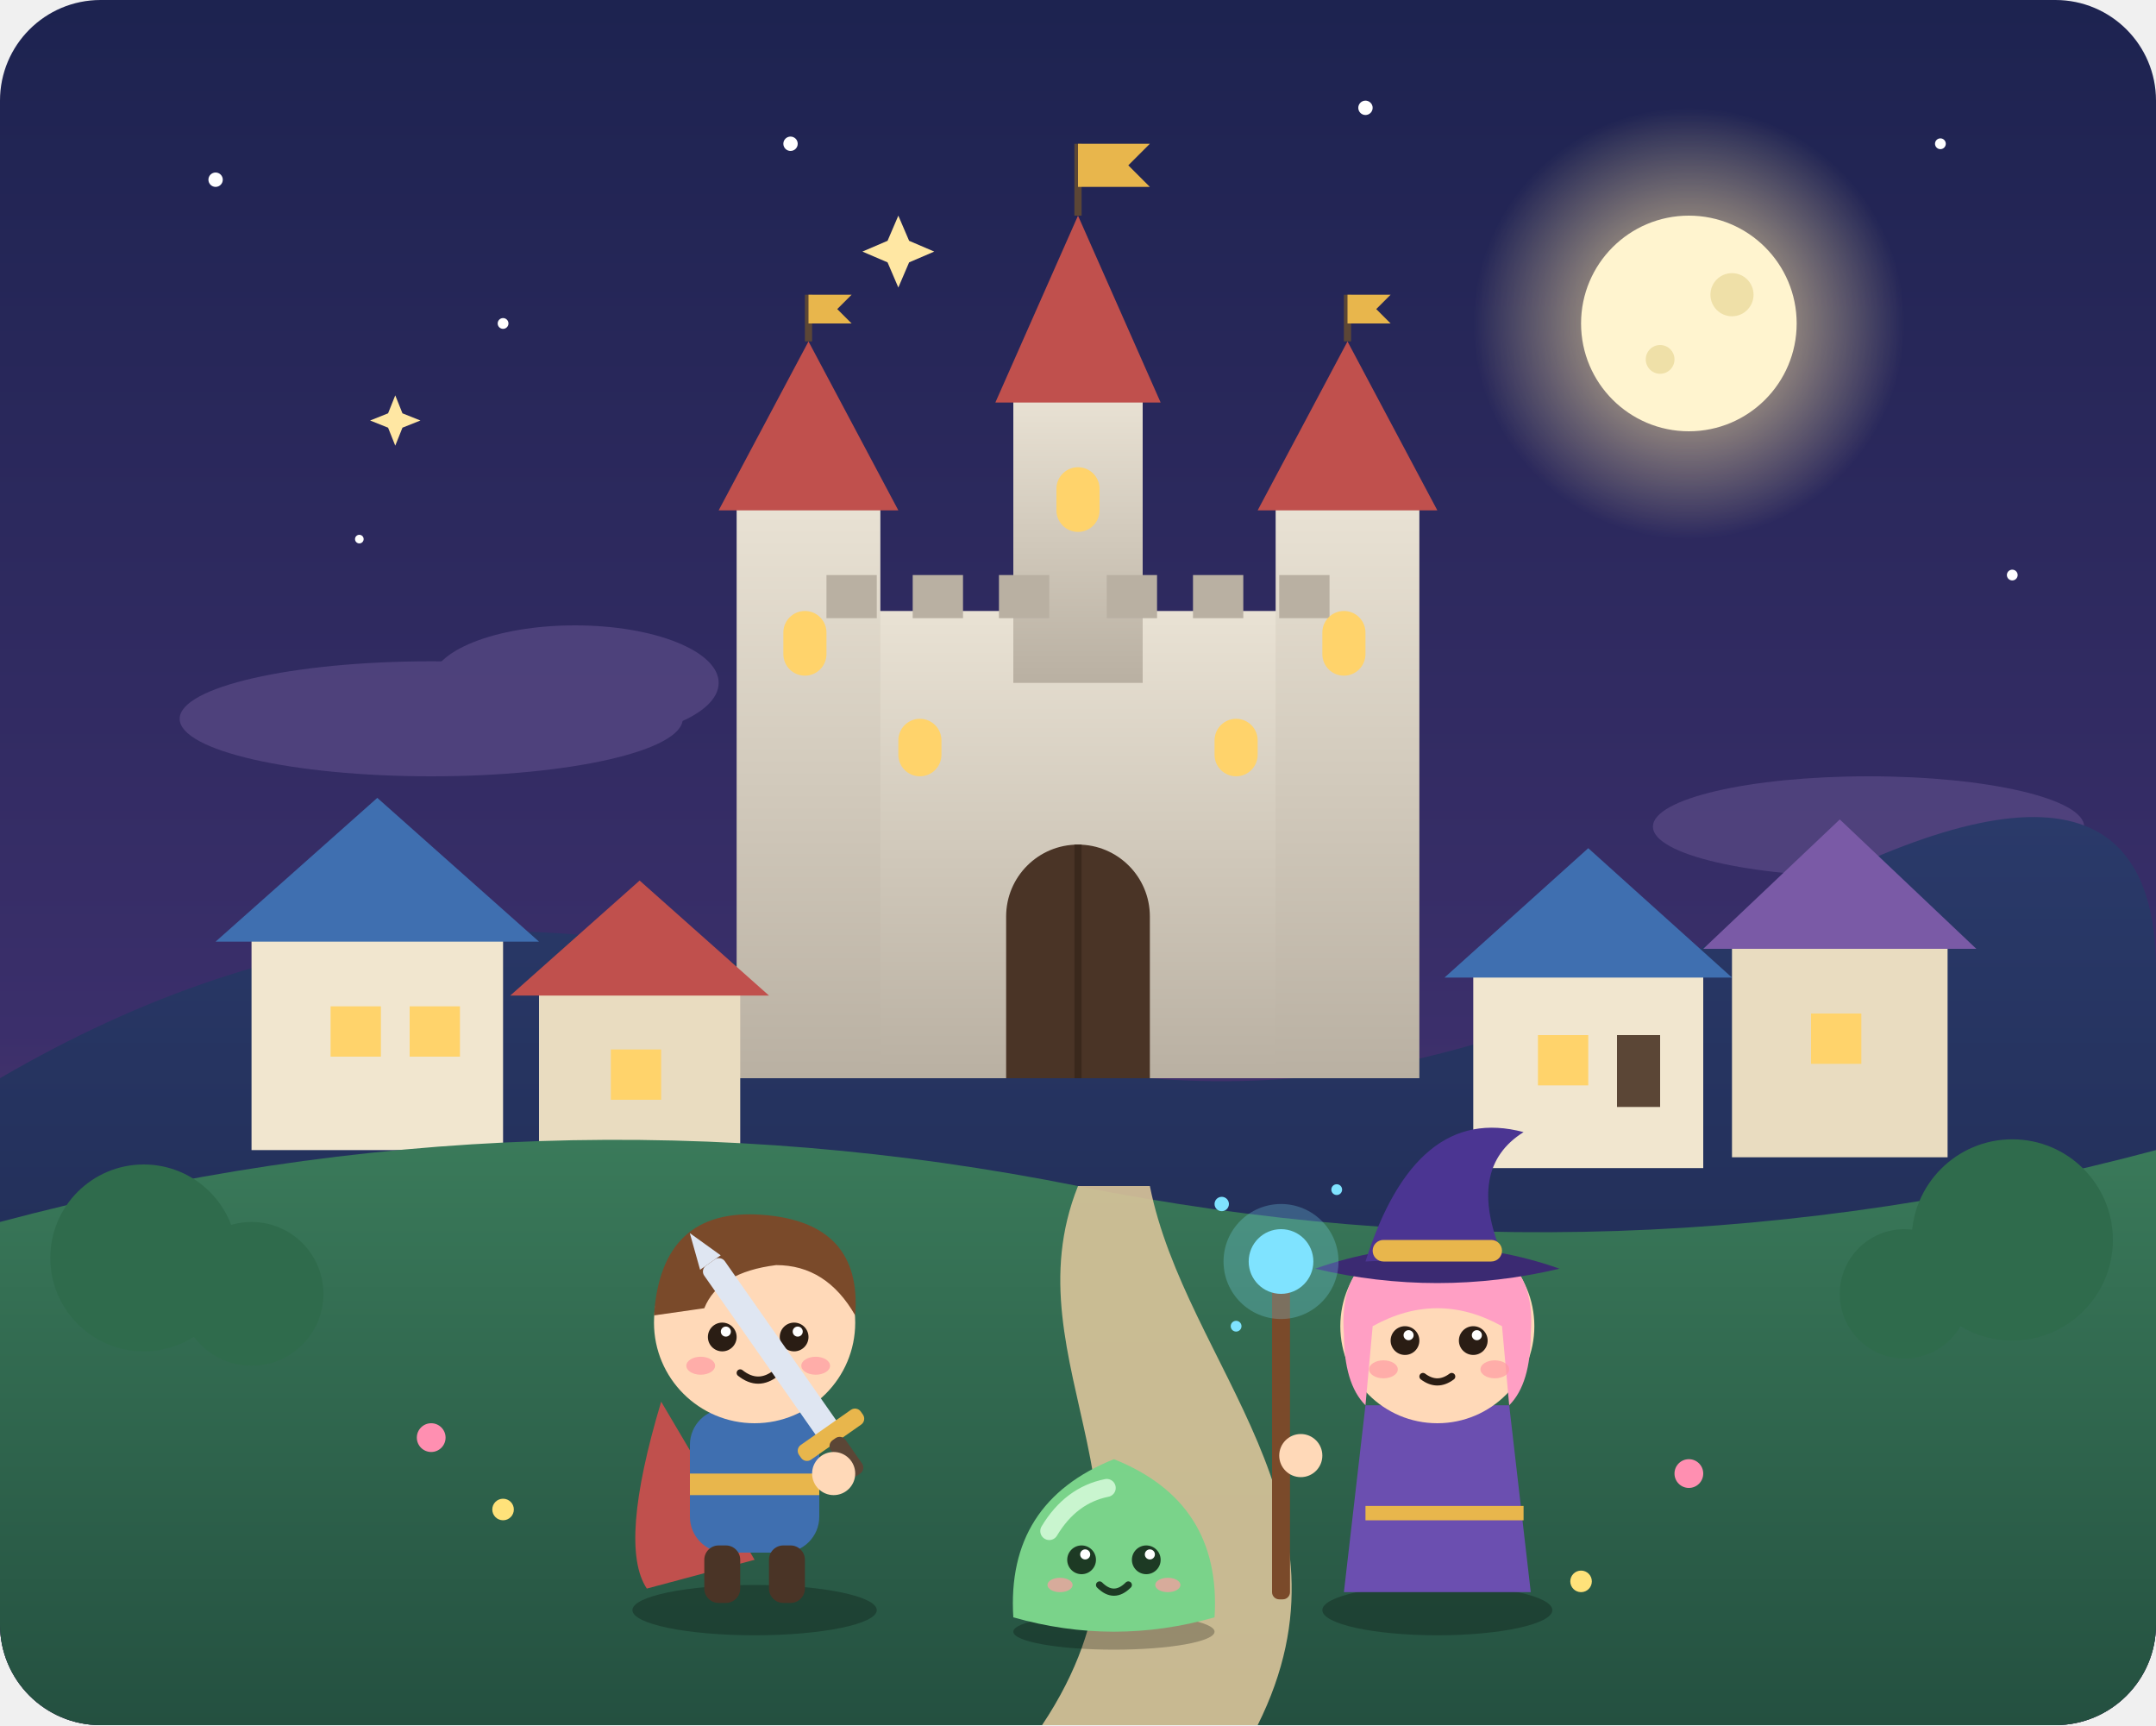
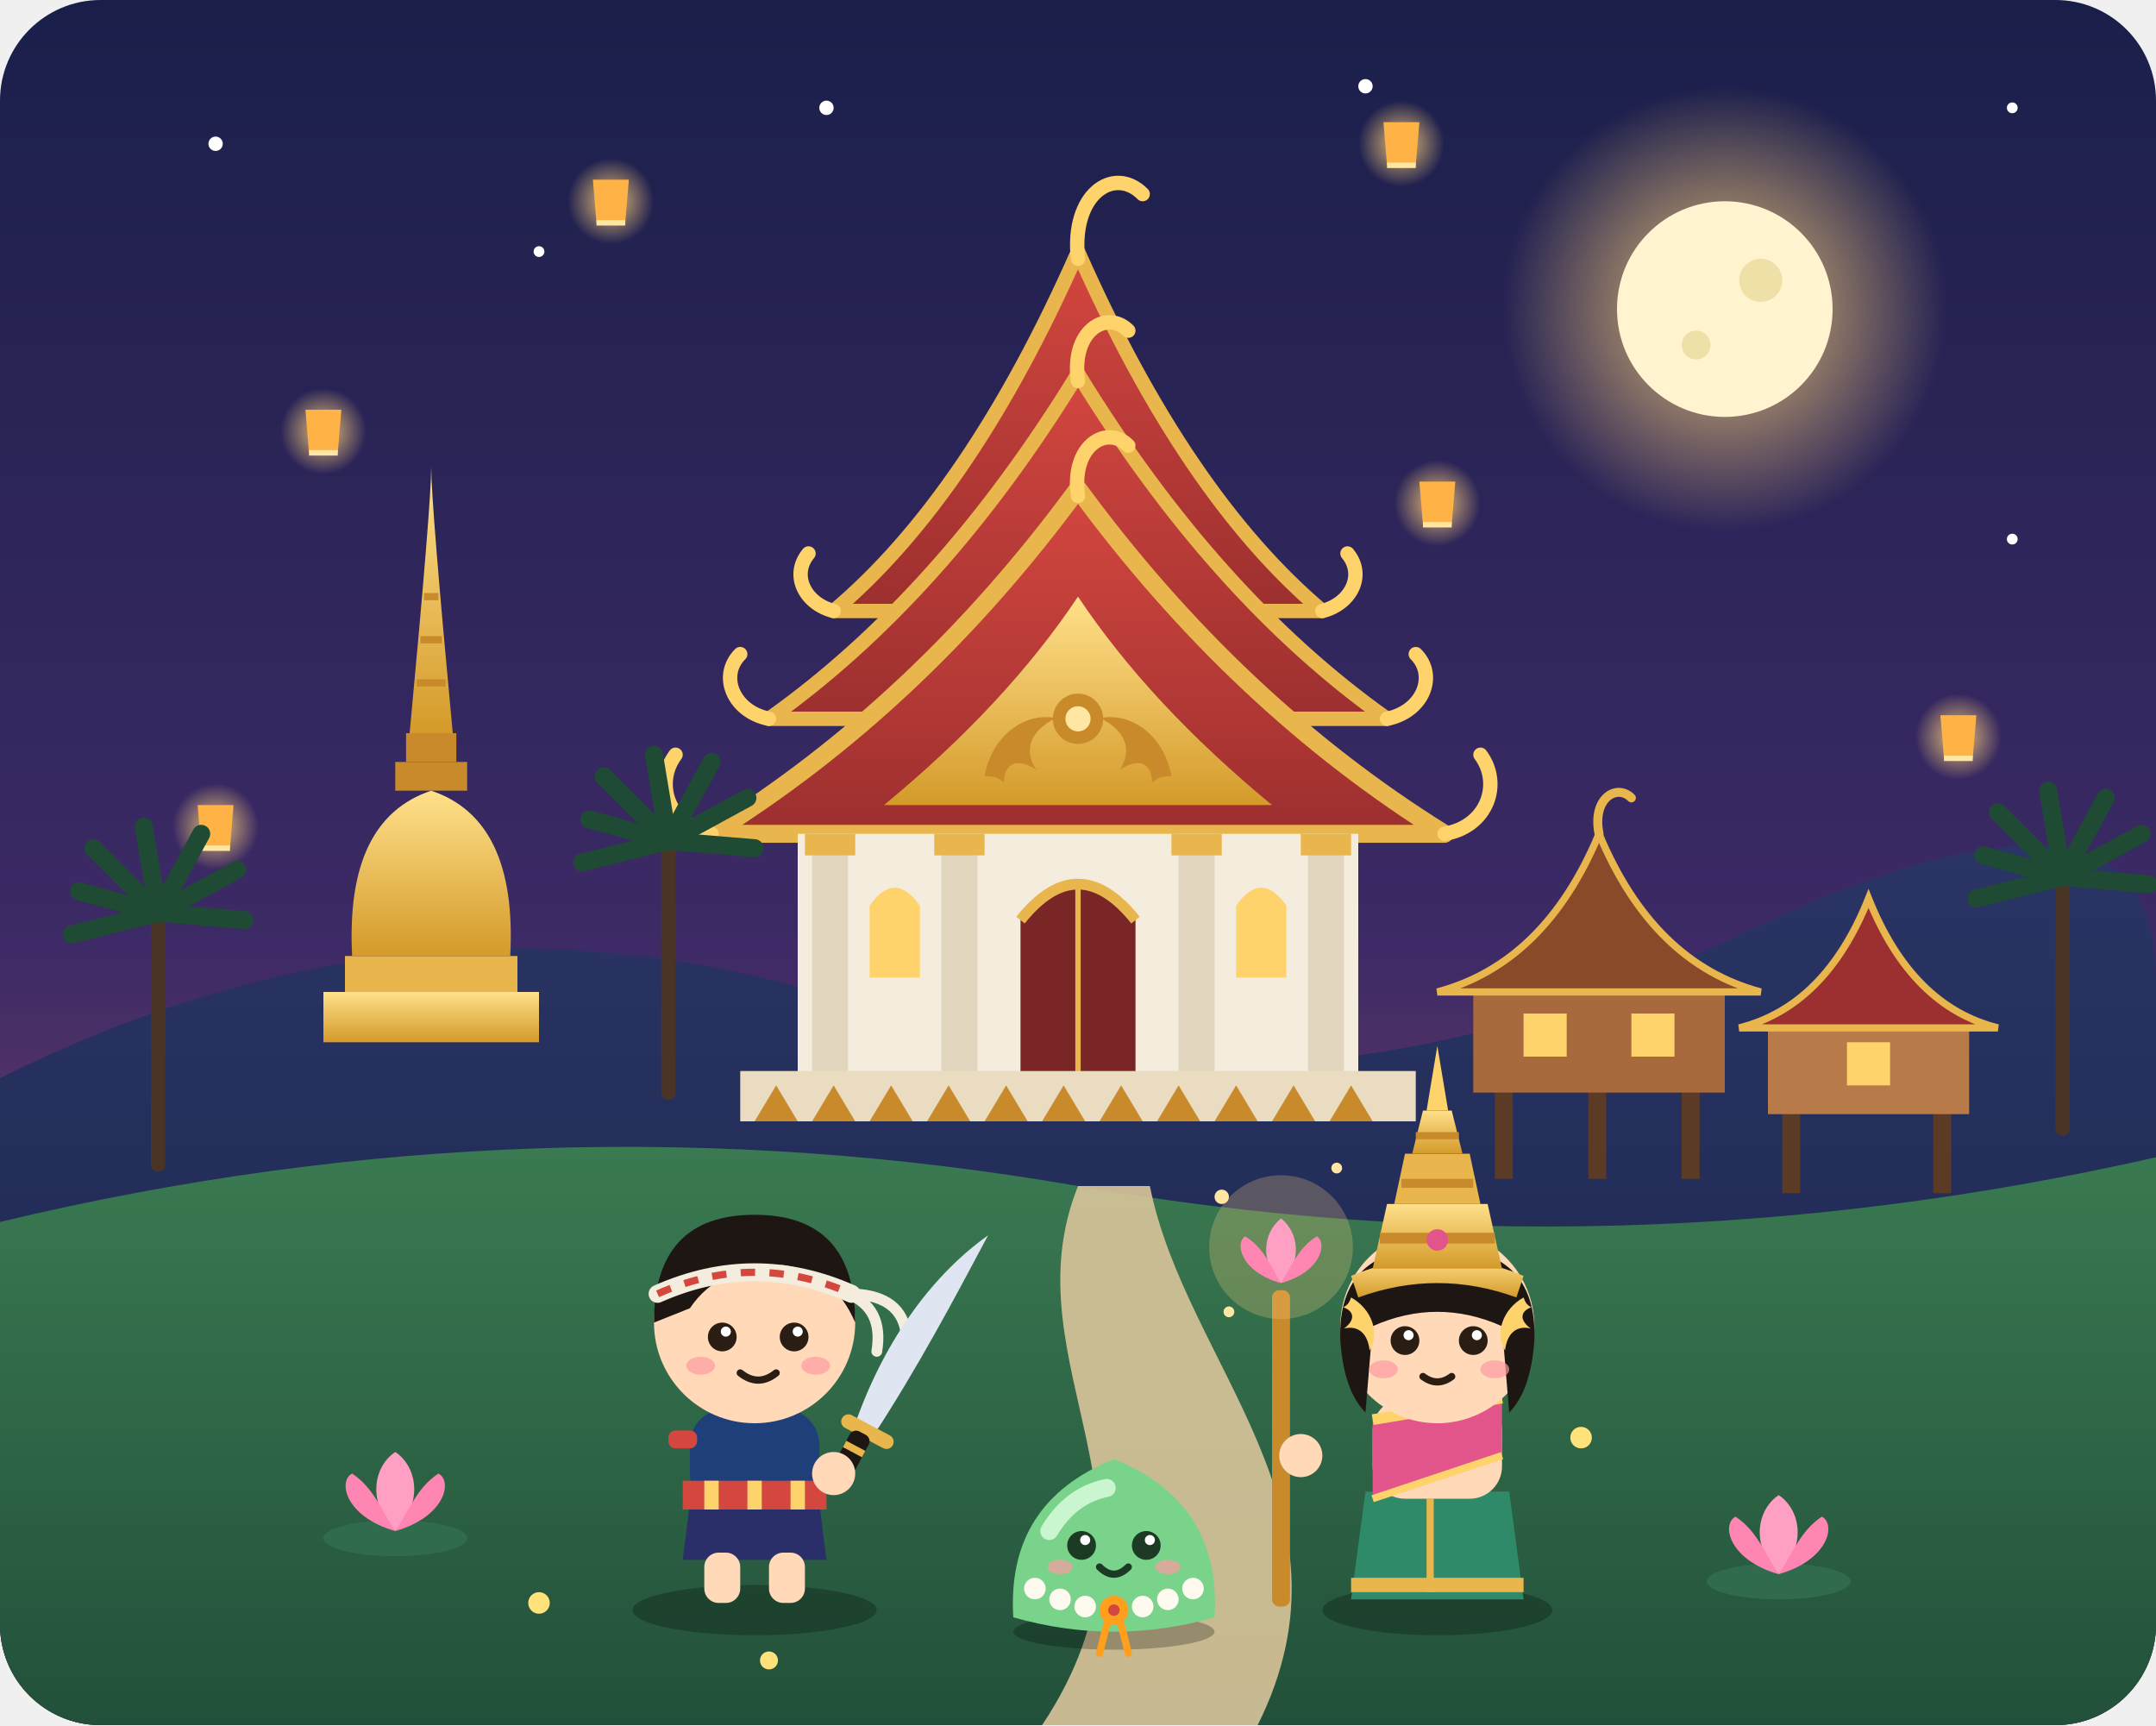
<svg xmlns="http://www.w3.org/2000/svg" viewBox="0 0 600 480" role="img" aria-labelledby="t">
  <defs>
    <linearGradient id="sky" x1="0" y1="0" x2="0" y2="1">
-       <stop offset="0" stop-color="#1d2350" />
-       <stop offset=".6" stop-color="#3b2f6b" />
-       <stop offset="1" stop-color="#8a4f6e" />
+       <stop offset="0" stop-color="#1a1f4a" />
+       <stop offset=".55" stop-color="#3d2a66" />
+       <stop offset="1" stop-color="#a0536a" />
    </linearGradient>
    <linearGradient id="hill1" x1="0" y1="0" x2="0" y2="1">
-       <stop offset="0" stop-color="#2a3a6a" />
-       <stop offset="1" stop-color="#1b2448" />
+       <stop offset="0" stop-color="#2a3566" />
+       <stop offset="1" stop-color="#1a2246" />
    </linearGradient>
    <linearGradient id="hill2" x1="0" y1="0" x2="0" y2="1">
-       <stop offset="0" stop-color="#3a7a5a" />
-       <stop offset="1" stop-color="#245040" />
-     </linearGradient>
-     <linearGradient id="wall" x1="0" y1="0" x2="0" y2="1">
-       <stop offset="0" stop-color="#e9e2d4" />
-       <stop offset="1" stop-color="#b9b0a2" />
+       <stop offset="0" stop-color="#3a7a52" />
+       <stop offset="1" stop-color="#22503a" />
+     </linearGradient>
+     <linearGradient id="gold" x1="0" y1="0" x2="0" y2="1">
+       <stop offset="0" stop-color="#ffe08a" />
+       <stop offset="1" stop-color="#d49a2a" />
+     </linearGradient>
+     <linearGradient id="roof" x1="0" y1="0" x2="0" y2="1">
+       <stop offset="0" stop-color="#d4473f" />
+       <stop offset="1" stop-color="#9c2f2f" />
    </linearGradient>
    <radialGradient id="glow" cx=".5" cy=".5" r=".5">
-       <stop offset="0" stop-color="#ffe7a3" stop-opacity=".9" />
-       <stop offset="1" stop-color="#ffe7a3" stop-opacity="0" />
+       <stop offset="0" stop-color="#ffd27a" stop-opacity=".9" />
+       <stop offset="1" stop-color="#ffd27a" stop-opacity="0" />
    </radialGradient>
+     <g id="lantern">
+       <circle r="12" fill="url(#glow)" />
+       <path d="M-5 -6 H5 L4 6 H-4z" fill="#ffb347" />
+       <path d="M-4 6 H4" stroke="#ffe7a3" stroke-width="1.5" />
+     </g>
+     <path id="kranok" d="M0 0 C2 -12 12 -20 22 -18 C14 -14 12 -8 16 -2 C10 -6 6 -4 6 2 C4 0 2 0 0 0z" />
+     <g id="palm" stroke="#1f4a34" stroke-linecap="round">
+       <path d="M0 0 V-70" stroke="#4a3426" stroke-width="4" />
+       <g stroke-width="5">
+         <path d="M0 -70 l-22 -6" />
+         <path d="M0 -70 l-18 -18" />
+         <path d="M0 -70 l-4 -24" />
+         <path d="M0 -70 l12 -22" />
+         <path d="M0 -70 l22 -12" />
+         <path d="M0 -70 l24 2" />
+         <path d="M0 -70 l-24 6" />
+       </g>
+     </g>
+     <g id="lotus">
+       <ellipse cx="0" cy="8" rx="20" ry="5" fill="#2f6b4c" />
+       <path d="M0 6 C-8 -2 -6 -12 0 -16 C6 -12 8 -2 0 6z" fill="#ff9fc4" />
+       <path d="M0 6 C-14 2 -16 -8 -12 -10 C-6 -6 -4 0 0 6z" fill="#ff86b3" />
+       <path d="M0 6 C14 2 16 -8 12 -10 C6 -6 4 0 0 6z" fill="#ff86b3" />
+     </g>
    <clipPath id="frame">
      <rect width="600" height="480" rx="28" />
    </clipPath>
  </defs>
  <g clip-path="url(#frame)">
    <rect width="600" height="480" fill="url(#sky)" />
-     <circle cx="470" cy="90" r="60" fill="url(#glow)" />
-     <circle cx="470" cy="90" r="30" fill="#fff4cf" />
-     <circle cx="482" cy="82" r="6" fill="#efe0a8" />
-     <circle cx="462" cy="100" r="4" fill="#efe0a8" />
+     <circle cx="480" cy="86" r="62" fill="url(#glow)" />
+     <circle cx="480" cy="86" r="30" fill="#fff4cf" />
+     <circle cx="490" cy="78" r="6" fill="#efe0a8" />
+     <circle cx="472" cy="96" r="4" fill="#efe0a8" />
    <g fill="#fff">
-       <circle cx="60" cy="50" r="2" />
-       <circle cx="140" cy="90" r="1.5" />
-       <circle cx="220" cy="40" r="2" />
-       <circle cx="300" cy="80" r="1.5" />
-       <circle cx="380" cy="30" r="2" />
-       <circle cx="560" cy="160" r="1.5" />
-       <circle cx="100" cy="150" r="1.2" />
-       <circle cx="540" cy="40" r="1.5" />
-     </g>
-     <path d="M250 60l3 7 7 3-7 3-3 7-3-7-7-3 7-3z" fill="#ffe7a3" />
-     <path d="M110 110l2 5 5 2-5 2-2 5-2-5-5-2 5-2z" fill="#ffe7a3" />
-     <g fill="#5a4a86" opacity=".7">
-       <ellipse cx="120" cy="200" rx="70" ry="16" />
-       <ellipse cx="160" cy="190" rx="40" ry="16" />
-       <ellipse cx="520" cy="230" rx="60" ry="14" />
-     </g>
-     <path d="M0 300 Q120 230 240 280 T480 260 T600 270 V480 H0z" fill="url(#hill1)" />
+       <circle cx="60" cy="40" r="2" />
+       <circle cx="150" cy="70" r="1.5" />
+       <circle cx="230" cy="30" r="2" />
+       <circle cx="380" cy="24" r="2" />
+       <circle cx="560" cy="150" r="1.5" />
+       <circle cx="560" cy="30" r="1.5" />
+     </g>
+     <use href="#lantern" x="90" y="120" />
+     <use href="#lantern" x="170" y="56" />
+     <use href="#lantern" x="400" y="140" />
+     <use href="#lantern" x="545" y="205" />
+     <use href="#lantern" x="60" y="230" />
+     <use href="#lantern" x="390" y="40" />
+     <path d="M0 300 Q120 240 240 280 T480 262 T600 272 V480 H0z" fill="url(#hill1)" />
+     <g transform="translate(120 290)">
+       <rect x="-30" y="-14" width="60" height="14" fill="url(#gold)" />
+       <rect x="-24" y="-24" width="48" height="10" fill="#e8b64c" />
+       <path d="M-22 -24 Q-24 -62 0 -70 Q24 -62 22 -24z" fill="url(#gold)" />
+       <g fill="#c98a2b">
+         <rect x="-10" y="-78" width="20" height="8" />
+         <rect x="-7" y="-86" width="14" height="8" />
+       </g>
+       <path d="M-6 -86 Q0 -150 0 -160 Q0 -150 6 -86z" fill="url(#gold)" />
+       <g stroke="#c98a2b" stroke-width="2">
+         <path d="M-4 -100 H4" />
+         <path d="M-3 -112 H3" />
+         <path d="M-2 -124 H2" />
+       </g>
+     </g>
    <g>
-       <rect x="230" y="170" width="140" height="130" fill="url(#wall)" />
-       <rect x="205" y="140" width="40" height="160" fill="url(#wall)" />
-       <rect x="355" y="140" width="40" height="160" fill="url(#wall)" />
-       <rect x="282" y="110" width="36" height="80" fill="url(#wall)" />
-       <path d="M200 142 L225 95 L250 142z" fill="#c0504d" />
-       <path d="M350 142 L375 95 L400 142z" fill="#c0504d" />
-       <path d="M277 112 L300 60 L323 112z" fill="#c0504d" />
-       <path d="M300 60 V40" stroke="#5b4636" stroke-width="2" />
-       <path d="M300 40 h20 l-6 6 6 6 h-20z" fill="#e8b64c" />
-       <path d="M225 95 V82" stroke="#5b4636" stroke-width="2" />
-       <path d="M225 82 h12 l-4 4 4 4 h-12z" fill="#e8b64c" />
-       <path d="M375 95 V82" stroke="#5b4636" stroke-width="2" />
-       <path d="M375 82 h12 l-4 4 4 4 h-12z" fill="#e8b64c" />
-       <g fill="#b9b0a2">
-         <rect x="230" y="160" width="14" height="12" />
-         <rect x="254" y="160" width="14" height="12" />
-         <rect x="278" y="160" width="14" height="12" />
-         <rect x="308" y="160" width="14" height="12" />
-         <rect x="332" y="160" width="14" height="12" />
-         <rect x="356" y="160" width="14" height="12" />
+       <path d="M232 170 Q270 138 300 70 Q330 138 368 170z" fill="url(#roof)" stroke="#e8b64c" stroke-width="4" stroke-linejoin="round" />
+       <path d="M214 200 Q262 166 300 104 Q338 166 386 200z" fill="url(#roof)" stroke="#e8b64c" stroke-width="4" stroke-linejoin="round" />
+       <path d="M198 232 Q256 196 300 136 Q344 196 402 232z" fill="url(#roof)" stroke="#e8b64c" stroke-width="5" stroke-linejoin="round" />
+       <path d="M246 224 Q280 196 300 166 Q320 196 354 224z" fill="url(#gold)" />
+       <g fill="#c98a2b">
+         <use href="#kranok" transform="translate(274 216) scale(.9)" />
+         <use href="#kranok" transform="translate(326 216) scale(-.9 .9)" />
+         <circle cx="300" cy="200" r="7" />
+       </g>
+       <circle cx="300" cy="200" r="3.5" fill="#ffe7a3" />
+       <g fill="none" stroke="#ffd36b" stroke-width="4" stroke-linecap="round">
+         <path d="M300 72 C298 54 310 46 318 54" />
+         <path d="M300 106 C298 92 308 86 314 92" />
+         <path d="M300 138 C298 124 308 118 314 124" />
+         <path d="M198 232 C186 230 182 218 188 210" />
+         <path d="M402 232 C414 230 418 218 412 210" />
+         <path d="M214 200 C204 198 200 188 206 182" />
+         <path d="M386 200 C396 198 400 188 394 182" />
+         <path d="M232 170 C224 168 220 160 225 154" />
+         <path d="M368 170 C376 168 380 160 375 154" />
+       </g>
+       <rect x="222" y="232" width="156" height="68" fill="#f4ecdc" />
+       <g fill="#e2d6bf">
+         <rect x="226" y="232" width="10" height="68" />
+         <rect x="262" y="232" width="10" height="68" />
+         <rect x="328" y="232" width="10" height="68" />
+         <rect x="364" y="232" width="10" height="68" />
+       </g>
+       <g fill="#e8b64c">
+         <rect x="224" y="232" width="14" height="6" />
+         <rect x="260" y="232" width="14" height="6" />
+         <rect x="326" y="232" width="14" height="6" />
+         <rect x="362" y="232" width="14" height="6" />
      </g>
      <g fill="#ffd36b">
-         <rect x="218" y="170" width="12" height="18" rx="6" />
-         <rect x="368" y="170" width="12" height="18" rx="6" />
-         <rect x="294" y="130" width="12" height="18" rx="6" />
-         <rect x="250" y="200" width="12" height="16" rx="6" />
-         <rect x="338" y="200" width="12" height="16" rx="6" />
-       </g>
-       <path d="M280 300 V255 a20 20 0 0 1 40 0 V300z" fill="#4a3426" />
-       <path d="M300 235 V300" stroke="#3a281c" stroke-width="2" />
-     </g>
-     <g>
-       <rect x="70" y="260" width="70" height="60" fill="#f1e6cf" />
-       <path d="M60 262 L105 222 L150 262z" fill="#3f6fb0" />
-       <rect x="92" y="280" width="14" height="14" fill="#ffd36b" />
-       <rect x="114" y="280" width="14" height="14" fill="#ffd36b" />
-       <rect x="150" y="275" width="56" height="50" fill="#e9dcc0" />
-       <path d="M142 277 L178 245 L214 277z" fill="#c0504d" />
-       <rect x="170" y="292" width="14" height="14" fill="#ffd36b" />
-       <rect x="410" y="270" width="64" height="55" fill="#f1e6cf" />
-       <path d="M402 272 L442 236 L482 272z" fill="#3f6fb0" />
-       <rect x="428" y="288" width="14" height="14" fill="#ffd36b" />
-       <rect x="450" y="288" width="12" height="20" fill="#5b4636" />
-       <rect x="482" y="262" width="60" height="60" fill="#e9dcc0" />
-       <path d="M474 264 L512 228 L550 264z" fill="#7a5aa6" />
-       <rect x="504" y="282" width="14" height="14" fill="#ffd36b" />
-     </g>
-     <path d="M0 340 Q150 300 300 330 T600 320 V480 H0z" fill="url(#hill2)" />
+         <path d="M242 252 Q249 242 256 252 V272 H242z" />
+         <path d="M344 252 Q351 242 358 252 V272 H344z" />
+       </g>
+       <path d="M284 300 V256 Q300 236 316 256 V300z" fill="#7a2626" />
+       <path d="M284 256 Q300 236 316 256" fill="none" stroke="#e8b64c" stroke-width="3" />
+       <path d="M300 246 V300" stroke="#e8b64c" stroke-width="1.5" />
+       <rect x="206" y="298" width="188" height="14" fill="#e9dcc0" />
+       <path fill="#c98a2b" d="M210 312l6-10 6 10zM226 312l6-10 6 10zM242 312l6-10 6 10zM258 312l6-10 6 10zM274 312l6-10 6 10zM290 312l6-10 6 10zM306 312l6-10 6 10zM322 312l6-10 6 10zM338 312l6-10 6 10zM354 312l6-10 6 10zM370 312l6-10 6 10z" />
+     </g>
+     <g transform="translate(410 262)">
+       <g fill="#5b3a26">
+         <rect x="6" y="40" width="5" height="26" />
+         <rect x="58" y="40" width="5" height="26" />
+         <rect x="32" y="40" width="5" height="26" />
+       </g>
+       <rect x="0" y="12" width="70" height="30" fill="#a8693c" />
+       <path d="M-10 14 Q20 6 35 -30 Q50 6 80 14z" fill="#8a4a2a" stroke="#e8b64c" stroke-width="2" />
+       <path d="M35 -30 C33 -40 40 -44 44 -40" fill="none" stroke="#e8b64c" stroke-width="2.5" stroke-linecap="round" />
+       <rect x="14" y="20" width="12" height="12" fill="#ffd36b" />
+       <rect x="44" y="20" width="12" height="12" fill="#ffd36b" />
+     </g>
+     <g transform="translate(492 274)">
+       <g fill="#5b3a26">
+         <rect x="4" y="34" width="5" height="24" />
+         <rect x="46" y="34" width="5" height="24" />
+       </g>
+       <rect x="0" y="10" width="56" height="26" fill="#b87a48" />
+       <path d="M-8 12 Q16 6 28 -24 Q40 6 64 12z" fill="#9c2f2f" stroke="#e8b64c" stroke-width="2" />
+       <rect x="22" y="16" width="12" height="12" fill="#ffd36b" />
+     </g>
+     <use href="#palm" x="186" y="304" />
+     <use href="#palm" x="44" y="324" />
+     <use href="#palm" x="574" y="314" />
+     <path d="M0 340 Q150 304 300 330 T600 322 V480 H0z" fill="url(#hill2)" />
    <path d="M300 330 C280 380 330 420 290 480 H350 C380 420 330 380 320 330z" fill="#d9c49a" opacity=".9" />
-     <g fill="#2f6b4c">
-       <circle cx="40" cy="350" r="26" />
-       <circle cx="70" cy="360" r="20" />
-       <circle cx="560" cy="345" r="28" />
-       <circle cx="530" cy="360" r="18" />
-     </g>
-     <g fill="#ff8fb1">
-       <circle cx="120" cy="400" r="4" />
-       <circle cx="470" cy="410" r="4" />
-       <circle cx="200" cy="440" r="3" />
-     </g>
+     <use href="#lotus" x="110" y="420" />
+     <use href="#lotus" x="495" y="432" />
    <g fill="#ffe27a">
-       <circle cx="140" cy="420" r="3" />
-       <circle cx="440" cy="440" r="3" />
+       <circle cx="150" cy="446" r="3" />
+       <circle cx="440" cy="400" r="3" />
+       <circle cx="214" cy="462" r="2.5" />
    </g>
    <g transform="translate(170 330)">
      <ellipse cx="40" cy="118" rx="34" ry="7" fill="#000" opacity=".25" />
-       <path d="M14 60 Q2 100 10 112 L40 104z" fill="#c0504d" />
-       <rect x="22" y="62" width="36" height="40" rx="10" fill="#3f6fb0" />
-       <rect x="22" y="80" width="36" height="6" fill="#e8b64c" />
-       <rect x="26" y="100" width="10" height="16" rx="4" fill="#4a3426" />
-       <rect x="44" y="100" width="10" height="16" rx="4" fill="#4a3426" />
+       <rect x="22" y="62" width="36" height="28" rx="10" fill="#1f3f7a" />
+       <path d="M22 88 L58 88 L60 104 L20 104z" fill="#2a2f6a" />
+       <rect x="20" y="82" width="40" height="8" fill="#d4473f" />
+       <g fill="#ffd36b">
+         <rect x="26" y="82" width="4" height="8" />
+         <rect x="38" y="82" width="4" height="8" />
+         <rect x="50" y="82" width="4" height="8" />
+       </g>
+       <rect x="26" y="102" width="10" height="14" rx="4" fill="#ffd9b8" />
+       <rect x="44" y="102" width="10" height="14" rx="4" fill="#ffd9b8" />
+       <rect x="16" y="68" width="8" height="5" rx="2" fill="#d4473f" />
      <circle cx="40" cy="38" r="28" fill="#ffd9b8" />
-       <path d="M12 36 Q14 6 42 8 Q70 10 68 36 Q60 22 46 22 Q30 24 26 34z" fill="#7a4a2a" />
+       <path d="M12 38 Q12 8 40 8 Q68 8 68 38 Q62 24 48 22 Q30 22 22 34z" fill="#1e1612" />
+       <path d="M13 30 Q40 18 67 30" fill="none" stroke="#f4ecdc" stroke-width="5" stroke-linecap="round" />
+       <path d="M13 30 Q40 18 67 30" fill="none" stroke="#d4473f" stroke-width="2" stroke-dasharray="4 4" />
+       <path d="M66 30 Q76 34 74 46 M66 30 Q80 30 82 40" fill="none" stroke="#f4ecdc" stroke-width="3" stroke-linecap="round" />
      <circle cx="31" cy="42" r="4" fill="#2a1d14" />
      <circle cx="51" cy="42" r="4" fill="#2a1d14" />
      <circle cx="32" cy="40.5" r="1.4" fill="#fff" />
      <circle cx="52" cy="40.5" r="1.4" fill="#fff" />
      <ellipse cx="25" cy="50" rx="4" ry="2.5" fill="#ff9aa2" opacity=".7" />
      <ellipse cx="57" cy="50" rx="4" ry="2.5" fill="#ff9aa2" opacity=".7" />
      <path d="M36 52 Q41 56 46 52" stroke="#2a1d14" stroke-width="2" fill="none" stroke-linecap="round" />
-       <g transform="rotate(-35 64 74)">
-         <rect x="61" y="10" width="7" height="58" rx="2" fill="#dfe6f2" />
-         <path d="M61 10 L64.5 0 L68 10z" fill="#dfe6f2" />
-         <rect x="54" y="66" width="21" height="5" rx="2" fill="#e8b64c" />
-         <rect x="62" y="70" width="5" height="12" rx="2" fill="#5b4636" />
+       <g transform="rotate(28 64 78)">
+         <path d="M62 66 C58 40 62 18 70 2 C70 22 70 44 68 66z" fill="#dfe6f2" />
+         <rect x="58" y="64" width="16" height="4" rx="2" fill="#e8b64c" />
+         <rect x="62" y="67" width="6" height="18" rx="2" fill="#1e1612" />
+         <g fill="#e8b64c">
+           <rect x="62" y="71" width="6" height="2" />
+           <rect x="62" y="77" width="6" height="2" />
+         </g>
      </g>
      <circle cx="62" cy="80" r="6" fill="#ffd9b8" />
    </g>
    <g transform="translate(360 325)">
      <ellipse cx="40" cy="123" rx="32" ry="7" fill="#000" opacity=".25" />
-       <path d="M20 66 L60 66 L66 118 L14 118z" fill="#6b4fb0" />
-       <path d="M20 96 L64 96" stroke="#e8b64c" stroke-width="4" />
+       <path d="M20 90 L60 90 L64 120 L16 120z" fill="#2f8a6a" />
+       <path d="M16 116 H64" stroke="#e8b64c" stroke-width="4" />
+       <path d="M38 92 V118" stroke="#e8b64c" stroke-width="2" />
+       <rect x="22" y="64" width="36" height="28" rx="9" fill="#ffd9b8" />
+       <path d="M22 70 L58 64 L58 80 L22 92z" fill="#e2558a" />
+       <path d="M22 70 L58 64" stroke="#ffd36b" stroke-width="3" />
+       <path d="M22 92 L58 80" stroke="#ffd36b" stroke-width="2" />
      <circle cx="40" cy="44" r="27" fill="#ffd9b8" />
-       <path d="M14 46 Q12 20 40 20 Q68 20 66 46 Q66 60 60 66 L58 44 Q40 34 22 44 L20 66 Q14 60 14 46z" fill="#ff9fc4" />
+       <path d="M13 48 Q12 22 40 22 Q68 22 67 48 Q66 62 60 68 L58 44 Q40 36 22 44 L20 68 Q14 62 13 48z" fill="#1e1612" />
      <circle cx="31" cy="48" r="4" fill="#2a1d14" />
      <circle cx="50" cy="48" r="4" fill="#2a1d14" />
      <circle cx="32" cy="46.5" r="1.4" fill="#fff" />
      <circle cx="51" cy="46.5" r="1.4" fill="#fff" />
      <ellipse cx="25" cy="56" rx="4" ry="2.5" fill="#ff9aa2" opacity=".7" />
      <ellipse cx="56" cy="56" rx="4" ry="2.5" fill="#ff9aa2" opacity=".7" />
      <path d="M36 58 Q40 61 44 58" stroke="#2a1d14" stroke-width="2" fill="none" stroke-linecap="round" />
-       <path d="M6 28 Q40 16 74 28 Q40 36 6 28z" fill="#3b2a72" />
-       <path d="M20 26 Q34 -18 64 -10 Q48 0 58 24z" fill="#4b3592" />
-       <rect x="22" y="20" width="36" height="6" rx="3" fill="#e8b64c" />
-       <rect x="-6" y="30" width="5" height="90" rx="2" fill="#7a4a2a" />
-       <circle cx="-3.5" cy="26" r="9" fill="#7fe3ff" />
-       <circle cx="-3.5" cy="26" r="16" fill="#7fe3ff" opacity=".25" />
+       <path d="M16 30 Q40 20 64 30 L62 36 Q40 28 18 36z" fill="url(#gold)" />
+       <path d="M22 28 L26 10 H54 L58 28z" fill="url(#gold)" />
+       <path d="M28 10 L31 -4 H49 L52 10z" fill="#e8b64c" />
+       <path d="M33 -4 L36 -16 H44 L47 -4z" fill="url(#gold)" />
+       <path d="M37 -16 L40 -34 L43 -16z" fill="#ffd36b" />
+       <g fill="#c98a2b">
+         <rect x="24" y="18" width="32" height="3" />
+         <rect x="30" y="3" width="20" height="2.5" />
+         <rect x="34" y="-10" width="12" height="2" />
+       </g>
+       <circle cx="40" cy="20" r="3" fill="#e2558a" />
+       <g fill="#ffd36b">
+         <use href="#kranok" transform="translate(16 36) rotate(110) scale(.55)" />
+         <use href="#kranok" transform="translate(64 36) rotate(-110) scale(-.55 .55)" />
+       </g>
+       <rect x="-6" y="34" width="5" height="88" rx="2" fill="#c98a2b" />
+       <circle cx="-3.5" cy="22" r="20" fill="#ffd27a" opacity=".25" />
+       <g transform="translate(-3.5 32)">
+         <path d="M0 0 C-6 -6 -5 -14 0 -18 C5 -14 6 -6 0 0z" fill="#ff9fc4" />
+         <path d="M0 0 C-11 -3 -13 -11 -10 -13 C-5 -10 -3 -5 0 0z" fill="#ff86b3" />
+         <path d="M0 0 C11 -3 13 -11 10 -13 C5 -10 3 -5 0 0z" fill="#ff86b3" />
+       </g>
      <circle cx="2" cy="80" r="6" fill="#ffd9b8" />
-       <g fill="#7fe3ff">
-         <circle cx="-20" cy="10" r="2" />
-         <circle cx="12" cy="6" r="1.5" />
-         <circle cx="-16" cy="44" r="1.5" />
+       <g fill="#ffe7a3">
+         <circle cx="-20" cy="8" r="2" />
+         <circle cx="12" cy="0" r="1.5" />
+         <circle cx="-18" cy="40" r="1.5" />
      </g>
    </g>
    <g transform="translate(280 400)">
      <ellipse cx="30" cy="54" rx="28" ry="5" fill="#000" opacity=".25" />
      <path d="M2 50 Q0 18 30 6 Q60 18 58 50 Q30 58 2 50z" fill="#7ad38a" />
      <path d="M12 26 Q18 16 28 14" stroke="#c9f5cf" stroke-width="5" fill="none" stroke-linecap="round" />
-       <circle cx="21" cy="34" r="4" fill="#1d3a24" />
-       <circle cx="39" cy="34" r="4" fill="#1d3a24" />
-       <circle cx="22" cy="32.5" r="1.4" fill="#fff" />
-       <circle cx="40" cy="32.5" r="1.4" fill="#fff" />
-       <path d="M26 41 Q30 45 34 41" stroke="#1d3a24" stroke-width="2" fill="none" stroke-linecap="round" />
-       <ellipse cx="15" cy="41" rx="3.5" ry="2" fill="#ff9aa2" opacity=".7" />
-       <ellipse cx="45" cy="41" rx="3.5" ry="2" fill="#ff9aa2" opacity=".7" />
+       <circle cx="21" cy="30" r="4" fill="#1d3a24" />
+       <circle cx="39" cy="30" r="4" fill="#1d3a24" />
+       <circle cx="22" cy="28.5" r="1.4" fill="#fff" />
+       <circle cx="40" cy="28.5" r="1.4" fill="#fff" />
+       <path d="M26 36 Q30 40 34 36" stroke="#1d3a24" stroke-width="2" fill="none" stroke-linecap="round" />
+       <ellipse cx="15" cy="36" rx="3.5" ry="2" fill="#ff9aa2" opacity=".7" />
+       <ellipse cx="45" cy="36" rx="3.5" ry="2" fill="#ff9aa2" opacity=".7" />
+       <g fill="#fffaf0">
+         <circle cx="8" cy="42" r="3" />
+         <circle cx="15" cy="45" r="3" />
+         <circle cx="22" cy="47" r="3" />
+         <circle cx="38" cy="47" r="3" />
+         <circle cx="45" cy="45" r="3" />
+         <circle cx="52" cy="42" r="3" />
+       </g>
+       <circle cx="30" cy="48" r="4" fill="#ff9f1c" />
+       <circle cx="30" cy="48" r="1.6" fill="#d4473f" />
+       <path d="M28 52 L26 60 M32 52 L34 60" stroke="#ff9f1c" stroke-width="2" stroke-linecap="round" />
    </g>
  </g>
</svg>
